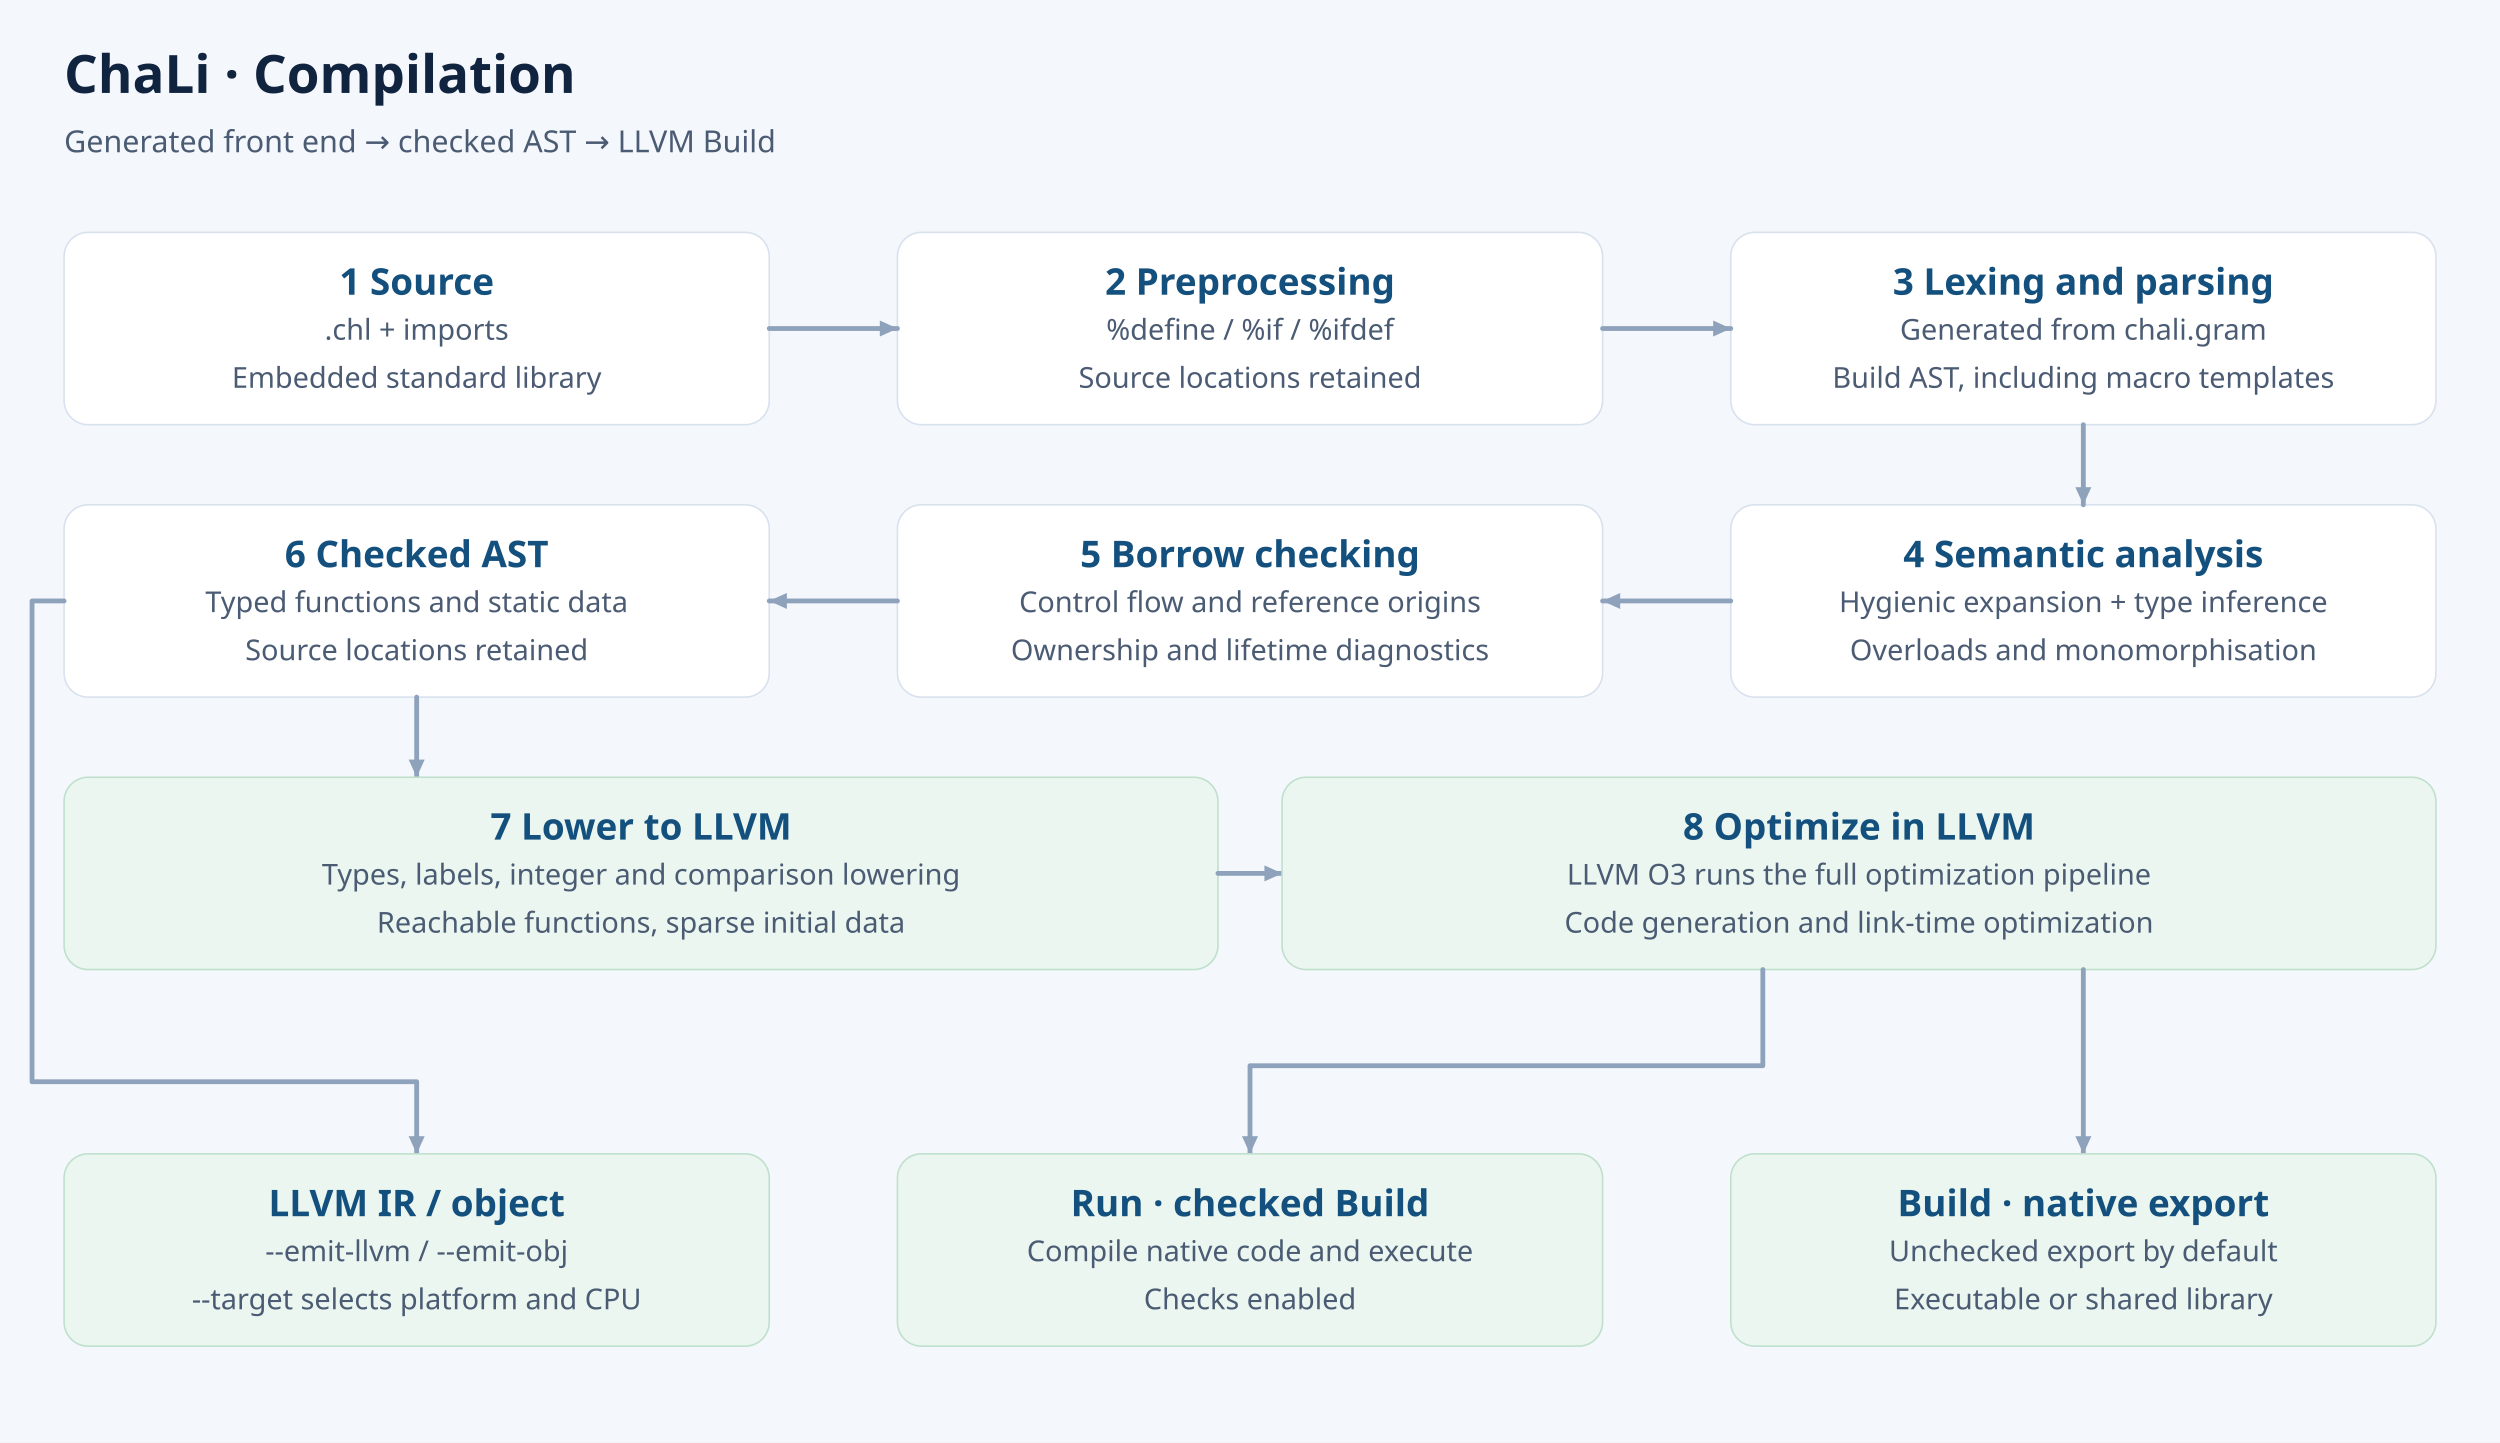
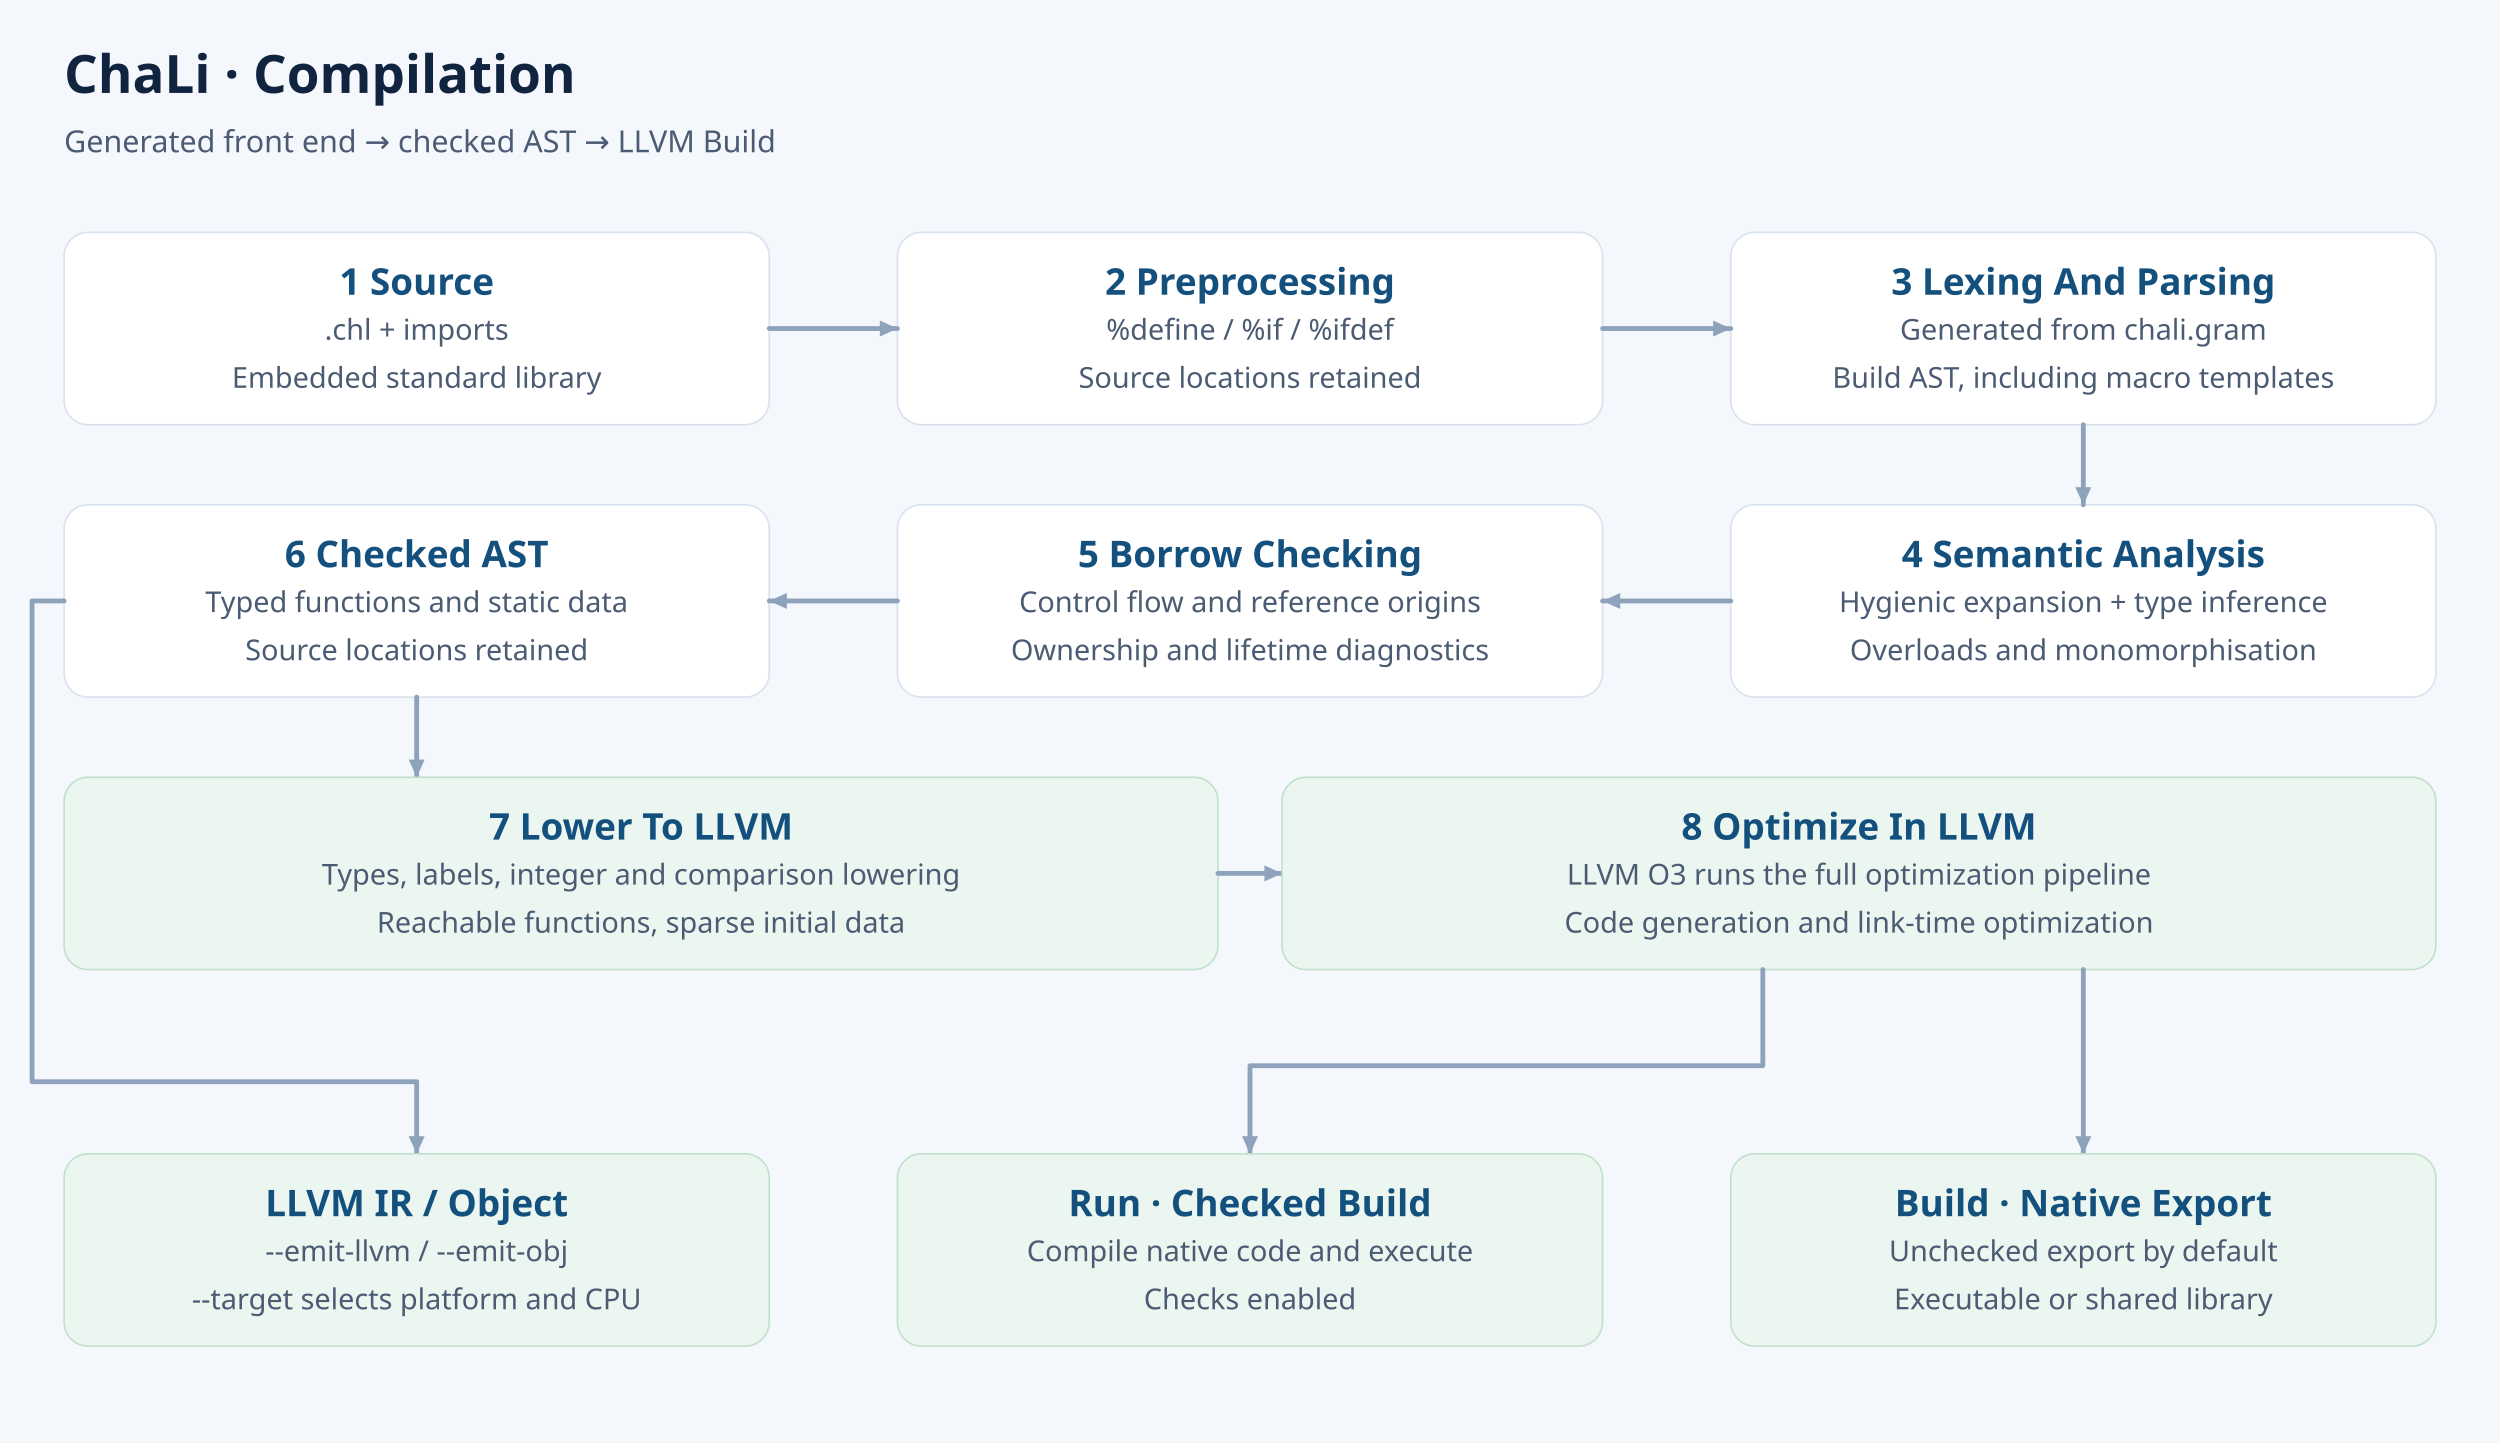
<svg xmlns="http://www.w3.org/2000/svg" width="1560" height="900" viewBox="0 0 1560 900">
  <rect width="1560" height="900" fill="#f4f7fb" />
  <text x="40" y="58" font-family="Microsoft YaHei, Segoe UI, Noto Sans SC, sans-serif" font-size="33" font-weight="700" fill="#10233f">ChaLi · Compilation</text>
  <text x="40" y="95" font-family="Microsoft YaHei, Segoe UI, Noto Sans SC, sans-serif" font-size="19" fill="#4a5b73">Generated front end → checked AST → LLVM Build</text>
  <rect x="40" y="145" width="440" height="120" rx="15" fill="#ffffff" stroke="#d8e1ee" stroke-width="1" />
  <text x="260" y="175" font-family="Microsoft YaHei, Segoe UI, Noto Sans SC, sans-serif" font-size="23" font-weight="700" fill="#14507e" text-anchor="middle" dominant-baseline="central">1  Source</text>
  <text x="260" y="205" font-family="Microsoft YaHei, Segoe UI, Noto Sans SC, sans-serif" font-size="18" fill="#4a5b73" text-anchor="middle" dominant-baseline="central">.chl + imports</text>
  <text x="260" y="235" font-family="Microsoft YaHei, Segoe UI, Noto Sans SC, sans-serif" font-size="18" fill="#4a5b73" text-anchor="middle" dominant-baseline="central">Embedded standard library</text>
  <rect x="560" y="145" width="440" height="120" rx="15" fill="#ffffff" stroke="#d8e1ee" stroke-width="1" />
  <text x="780" y="175" font-family="Microsoft YaHei, Segoe UI, Noto Sans SC, sans-serif" font-size="23" font-weight="700" fill="#14507e" text-anchor="middle" dominant-baseline="central">2  Preprocessing</text>
  <text x="780" y="205" font-family="Microsoft YaHei, Segoe UI, Noto Sans SC, sans-serif" font-size="18" fill="#4a5b73" text-anchor="middle" dominant-baseline="central">%define / %if / %ifdef</text>
  <text x="780" y="235" font-family="Microsoft YaHei, Segoe UI, Noto Sans SC, sans-serif" font-size="18" fill="#4a5b73" text-anchor="middle" dominant-baseline="central">Source locations retained</text>
  <rect x="1080" y="145" width="440" height="120" rx="15" fill="#ffffff" stroke="#d8e1ee" stroke-width="1" />
-   <text x="1300" y="175" font-family="Microsoft YaHei, Segoe UI, Noto Sans SC, sans-serif" font-size="23" font-weight="700" fill="#14507e" text-anchor="middle" dominant-baseline="central">3  Lexing and parsing</text>
+   <text x="1300" y="175" font-family="Microsoft YaHei, Segoe UI, Noto Sans SC, sans-serif" font-size="23" font-weight="700" fill="#14507e" text-anchor="middle" dominant-baseline="central">3  Lexing And Parsing</text>
  <text x="1300" y="205" font-family="Microsoft YaHei, Segoe UI, Noto Sans SC, sans-serif" font-size="18" fill="#4a5b73" text-anchor="middle" dominant-baseline="central">Generated from chali.gram</text>
  <text x="1300" y="235" font-family="Microsoft YaHei, Segoe UI, Noto Sans SC, sans-serif" font-size="18" fill="#4a5b73" text-anchor="middle" dominant-baseline="central">Build AST, including macro templates</text>
  <rect x="1080" y="315" width="440" height="120" rx="15" fill="#ffffff" stroke="#d8e1ee" stroke-width="1" />
-   <text x="1300" y="345" font-family="Microsoft YaHei, Segoe UI, Noto Sans SC, sans-serif" font-size="23" font-weight="700" fill="#14507e" text-anchor="middle" dominant-baseline="central">4  Semantic analysis</text>
+   <text x="1300" y="345" font-family="Microsoft YaHei, Segoe UI, Noto Sans SC, sans-serif" font-size="23" font-weight="700" fill="#14507e" text-anchor="middle" dominant-baseline="central">4  Semantic Analysis</text>
  <text x="1300" y="375" font-family="Microsoft YaHei, Segoe UI, Noto Sans SC, sans-serif" font-size="18" fill="#4a5b73" text-anchor="middle" dominant-baseline="central">Hygienic expansion + type inference</text>
  <text x="1300" y="405" font-family="Microsoft YaHei, Segoe UI, Noto Sans SC, sans-serif" font-size="18" fill="#4a5b73" text-anchor="middle" dominant-baseline="central">Overloads and monomorphisation</text>
  <rect x="560" y="315" width="440" height="120" rx="15" fill="#ffffff" stroke="#d8e1ee" stroke-width="1" />
-   <text x="780" y="345" font-family="Microsoft YaHei, Segoe UI, Noto Sans SC, sans-serif" font-size="23" font-weight="700" fill="#14507e" text-anchor="middle" dominant-baseline="central">5  Borrow checking</text>
+   <text x="780" y="345" font-family="Microsoft YaHei, Segoe UI, Noto Sans SC, sans-serif" font-size="23" font-weight="700" fill="#14507e" text-anchor="middle" dominant-baseline="central">5  Borrow Checking</text>
  <text x="780" y="375" font-family="Microsoft YaHei, Segoe UI, Noto Sans SC, sans-serif" font-size="18" fill="#4a5b73" text-anchor="middle" dominant-baseline="central">Control flow and reference origins</text>
  <text x="780" y="405" font-family="Microsoft YaHei, Segoe UI, Noto Sans SC, sans-serif" font-size="18" fill="#4a5b73" text-anchor="middle" dominant-baseline="central">Ownership and lifetime diagnostics</text>
  <rect x="40" y="315" width="440" height="120" rx="15" fill="#ffffff" stroke="#d8e1ee" stroke-width="1" />
  <text x="260" y="345" font-family="Microsoft YaHei, Segoe UI, Noto Sans SC, sans-serif" font-size="23" font-weight="700" fill="#14507e" text-anchor="middle" dominant-baseline="central">6  Checked AST</text>
  <text x="260" y="375" font-family="Microsoft YaHei, Segoe UI, Noto Sans SC, sans-serif" font-size="18" fill="#4a5b73" text-anchor="middle" dominant-baseline="central">Typed functions and static data</text>
  <text x="260" y="405" font-family="Microsoft YaHei, Segoe UI, Noto Sans SC, sans-serif" font-size="18" fill="#4a5b73" text-anchor="middle" dominant-baseline="central">Source locations retained</text>
  <polyline points="480,205 560,205" fill="none" stroke="#8ea2bb" stroke-width="3" stroke-linecap="round" stroke-linejoin="round" />
  <polygon points="560,205 549,210 549,200" fill="#8ea2bb" />
  <polyline points="1000,205 1080,205" fill="none" stroke="#8ea2bb" stroke-width="3" stroke-linecap="round" stroke-linejoin="round" />
  <polygon points="1080,205 1069,210 1069,200" fill="#8ea2bb" />
  <polyline points="1300,265 1300,315" fill="none" stroke="#8ea2bb" stroke-width="3" stroke-linecap="round" stroke-linejoin="round" />
  <polygon points="1300,315 1295,304 1305,304" fill="#8ea2bb" />
  <polyline points="1080,375 1000,375" fill="none" stroke="#8ea2bb" stroke-width="3" stroke-linecap="round" stroke-linejoin="round" />
  <polygon points="1000,375 1011,370 1011,380" fill="#8ea2bb" />
  <polyline points="560,375 480,375" fill="none" stroke="#8ea2bb" stroke-width="3" stroke-linecap="round" stroke-linejoin="round" />
  <polygon points="480,375 491,370 491,380" fill="#8ea2bb" />
  <polyline points="260,435 260,485" fill="none" stroke="#8ea2bb" stroke-width="3" stroke-linecap="round" stroke-linejoin="round" />
  <polygon points="260,485 255,474 265,474" fill="#8ea2bb" />
  <rect x="40" y="485" width="720" height="120" rx="15" fill="#eaf6ef" stroke="#bfe0cc" stroke-width="1" />
-   <text x="400" y="515" font-family="Microsoft YaHei, Segoe UI, Noto Sans SC, sans-serif" font-size="23" font-weight="700" fill="#14507e" text-anchor="middle" dominant-baseline="central">7  Lower to LLVM</text>
+   <text x="400" y="515" font-family="Microsoft YaHei, Segoe UI, Noto Sans SC, sans-serif" font-size="23" font-weight="700" fill="#14507e" text-anchor="middle" dominant-baseline="central">7  Lower To LLVM</text>
  <text x="400" y="545" font-family="Microsoft YaHei, Segoe UI, Noto Sans SC, sans-serif" font-size="18" fill="#4a5b73" text-anchor="middle" dominant-baseline="central">Types, labels, integer and comparison lowering</text>
  <text x="400" y="575" font-family="Microsoft YaHei, Segoe UI, Noto Sans SC, sans-serif" font-size="18" fill="#4a5b73" text-anchor="middle" dominant-baseline="central">Reachable functions, sparse initial data</text>
  <polyline points="760,545 800,545" fill="none" stroke="#8ea2bb" stroke-width="3" stroke-linecap="round" stroke-linejoin="round" />
  <polygon points="800,545 789,550 789,540" fill="#8ea2bb" />
  <rect x="800" y="485" width="720" height="120" rx="15" fill="#eaf6ef" stroke="#bfe0cc" stroke-width="1" />
-   <text x="1160" y="515" font-family="Microsoft YaHei, Segoe UI, Noto Sans SC, sans-serif" font-size="23" font-weight="700" fill="#14507e" text-anchor="middle" dominant-baseline="central">8  Optimize in LLVM</text>
+   <text x="1160" y="515" font-family="Microsoft YaHei, Segoe UI, Noto Sans SC, sans-serif" font-size="23" font-weight="700" fill="#14507e" text-anchor="middle" dominant-baseline="central">8  Optimize In LLVM</text>
  <text x="1160" y="545" font-family="Microsoft YaHei, Segoe UI, Noto Sans SC, sans-serif" font-size="18" fill="#4a5b73" text-anchor="middle" dominant-baseline="central">LLVM O3 runs the full optimization pipeline</text>
  <text x="1160" y="575" font-family="Microsoft YaHei, Segoe UI, Noto Sans SC, sans-serif" font-size="18" fill="#4a5b73" text-anchor="middle" dominant-baseline="central">Code generation and link-time optimization</text>
  <polyline points="40,375 20,375 20,675 260,675 260,720" fill="none" stroke="#8ea2bb" stroke-width="3" stroke-linecap="round" stroke-linejoin="round" />
  <polygon points="260,720 255,709 265,709" fill="#8ea2bb" />
  <polyline points="1100,605 1100,665 780,665 780,720" fill="none" stroke="#8ea2bb" stroke-width="3" stroke-linecap="round" stroke-linejoin="round" />
  <polygon points="780,720 775,709 785,709" fill="#8ea2bb" />
  <polyline points="1300,605 1300,720" fill="none" stroke="#8ea2bb" stroke-width="3" stroke-linecap="round" stroke-linejoin="round" />
  <polygon points="1300,720 1295,709 1305,709" fill="#8ea2bb" />
  <rect x="40" y="720" width="440" height="120" rx="15" fill="#eaf6ef" stroke="#bfe0cc" stroke-width="1" />
-   <text x="260" y="750" font-family="Microsoft YaHei, Segoe UI, Noto Sans SC, sans-serif" font-size="23" font-weight="700" fill="#14507e" text-anchor="middle" dominant-baseline="central">LLVM IR / object</text>
+   <text x="260" y="750" font-family="Microsoft YaHei, Segoe UI, Noto Sans SC, sans-serif" font-size="23" font-weight="700" fill="#14507e" text-anchor="middle" dominant-baseline="central">LLVM IR / Object</text>
  <text x="260" y="780" font-family="Microsoft YaHei, Segoe UI, Noto Sans SC, sans-serif" font-size="18" fill="#4a5b73" text-anchor="middle" dominant-baseline="central">--emit-llvm / --emit-obj</text>
  <text x="260" y="810" font-family="Microsoft YaHei, Segoe UI, Noto Sans SC, sans-serif" font-size="18" fill="#4a5b73" text-anchor="middle" dominant-baseline="central">--target selects platform and CPU</text>
  <rect x="560" y="720" width="440" height="120" rx="15" fill="#eaf6ef" stroke="#bfe0cc" stroke-width="1" />
-   <text x="780" y="750" font-family="Microsoft YaHei, Segoe UI, Noto Sans SC, sans-serif" font-size="23" font-weight="700" fill="#14507e" text-anchor="middle" dominant-baseline="central">Run · checked Build</text>
+   <text x="780" y="750" font-family="Microsoft YaHei, Segoe UI, Noto Sans SC, sans-serif" font-size="23" font-weight="700" fill="#14507e" text-anchor="middle" dominant-baseline="central">Run · Checked Build</text>
  <text x="780" y="780" font-family="Microsoft YaHei, Segoe UI, Noto Sans SC, sans-serif" font-size="18" fill="#4a5b73" text-anchor="middle" dominant-baseline="central">Compile native code and execute</text>
  <text x="780" y="810" font-family="Microsoft YaHei, Segoe UI, Noto Sans SC, sans-serif" font-size="18" fill="#4a5b73" text-anchor="middle" dominant-baseline="central">Checks enabled</text>
  <rect x="1080" y="720" width="440" height="120" rx="15" fill="#eaf6ef" stroke="#bfe0cc" stroke-width="1" />
-   <text x="1300" y="750" font-family="Microsoft YaHei, Segoe UI, Noto Sans SC, sans-serif" font-size="23" font-weight="700" fill="#14507e" text-anchor="middle" dominant-baseline="central">Build · native export</text>
+   <text x="1300" y="750" font-family="Microsoft YaHei, Segoe UI, Noto Sans SC, sans-serif" font-size="23" font-weight="700" fill="#14507e" text-anchor="middle" dominant-baseline="central">Build · Native Export</text>
  <text x="1300" y="780" font-family="Microsoft YaHei, Segoe UI, Noto Sans SC, sans-serif" font-size="18" fill="#4a5b73" text-anchor="middle" dominant-baseline="central">Unchecked export by default</text>
  <text x="1300" y="810" font-family="Microsoft YaHei, Segoe UI, Noto Sans SC, sans-serif" font-size="18" fill="#4a5b73" text-anchor="middle" dominant-baseline="central">Executable or shared library</text>
</svg>
